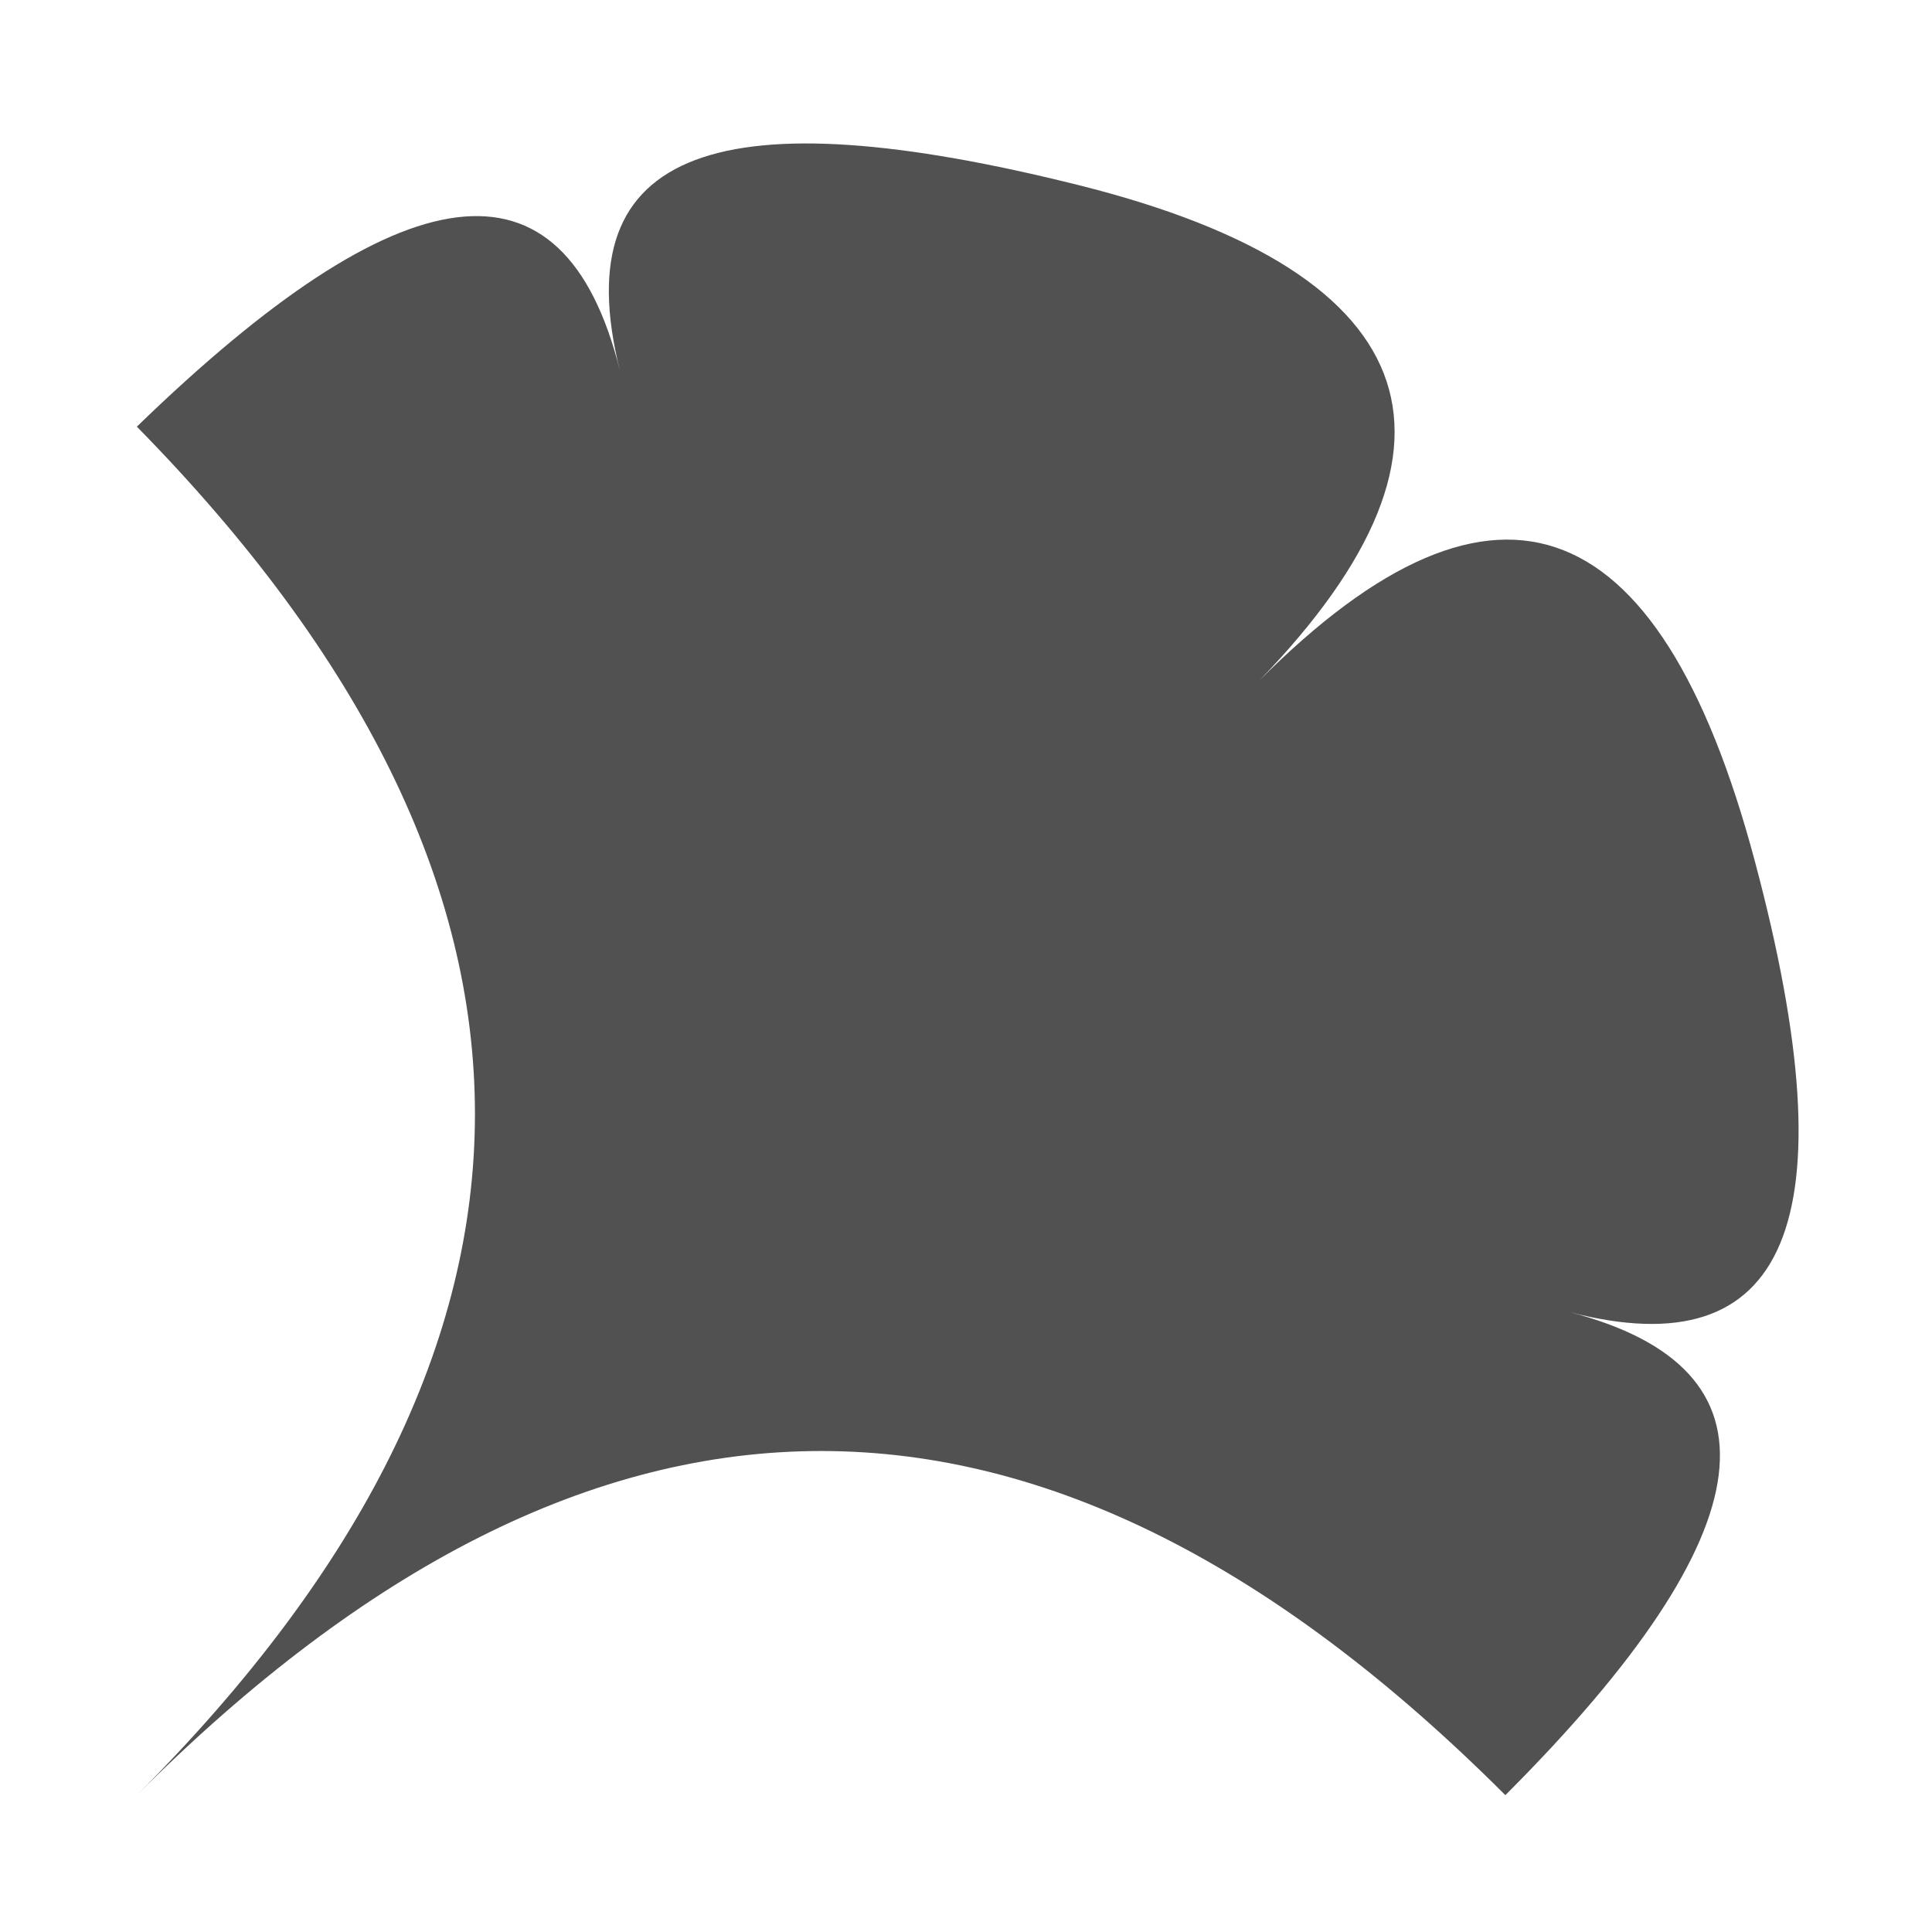
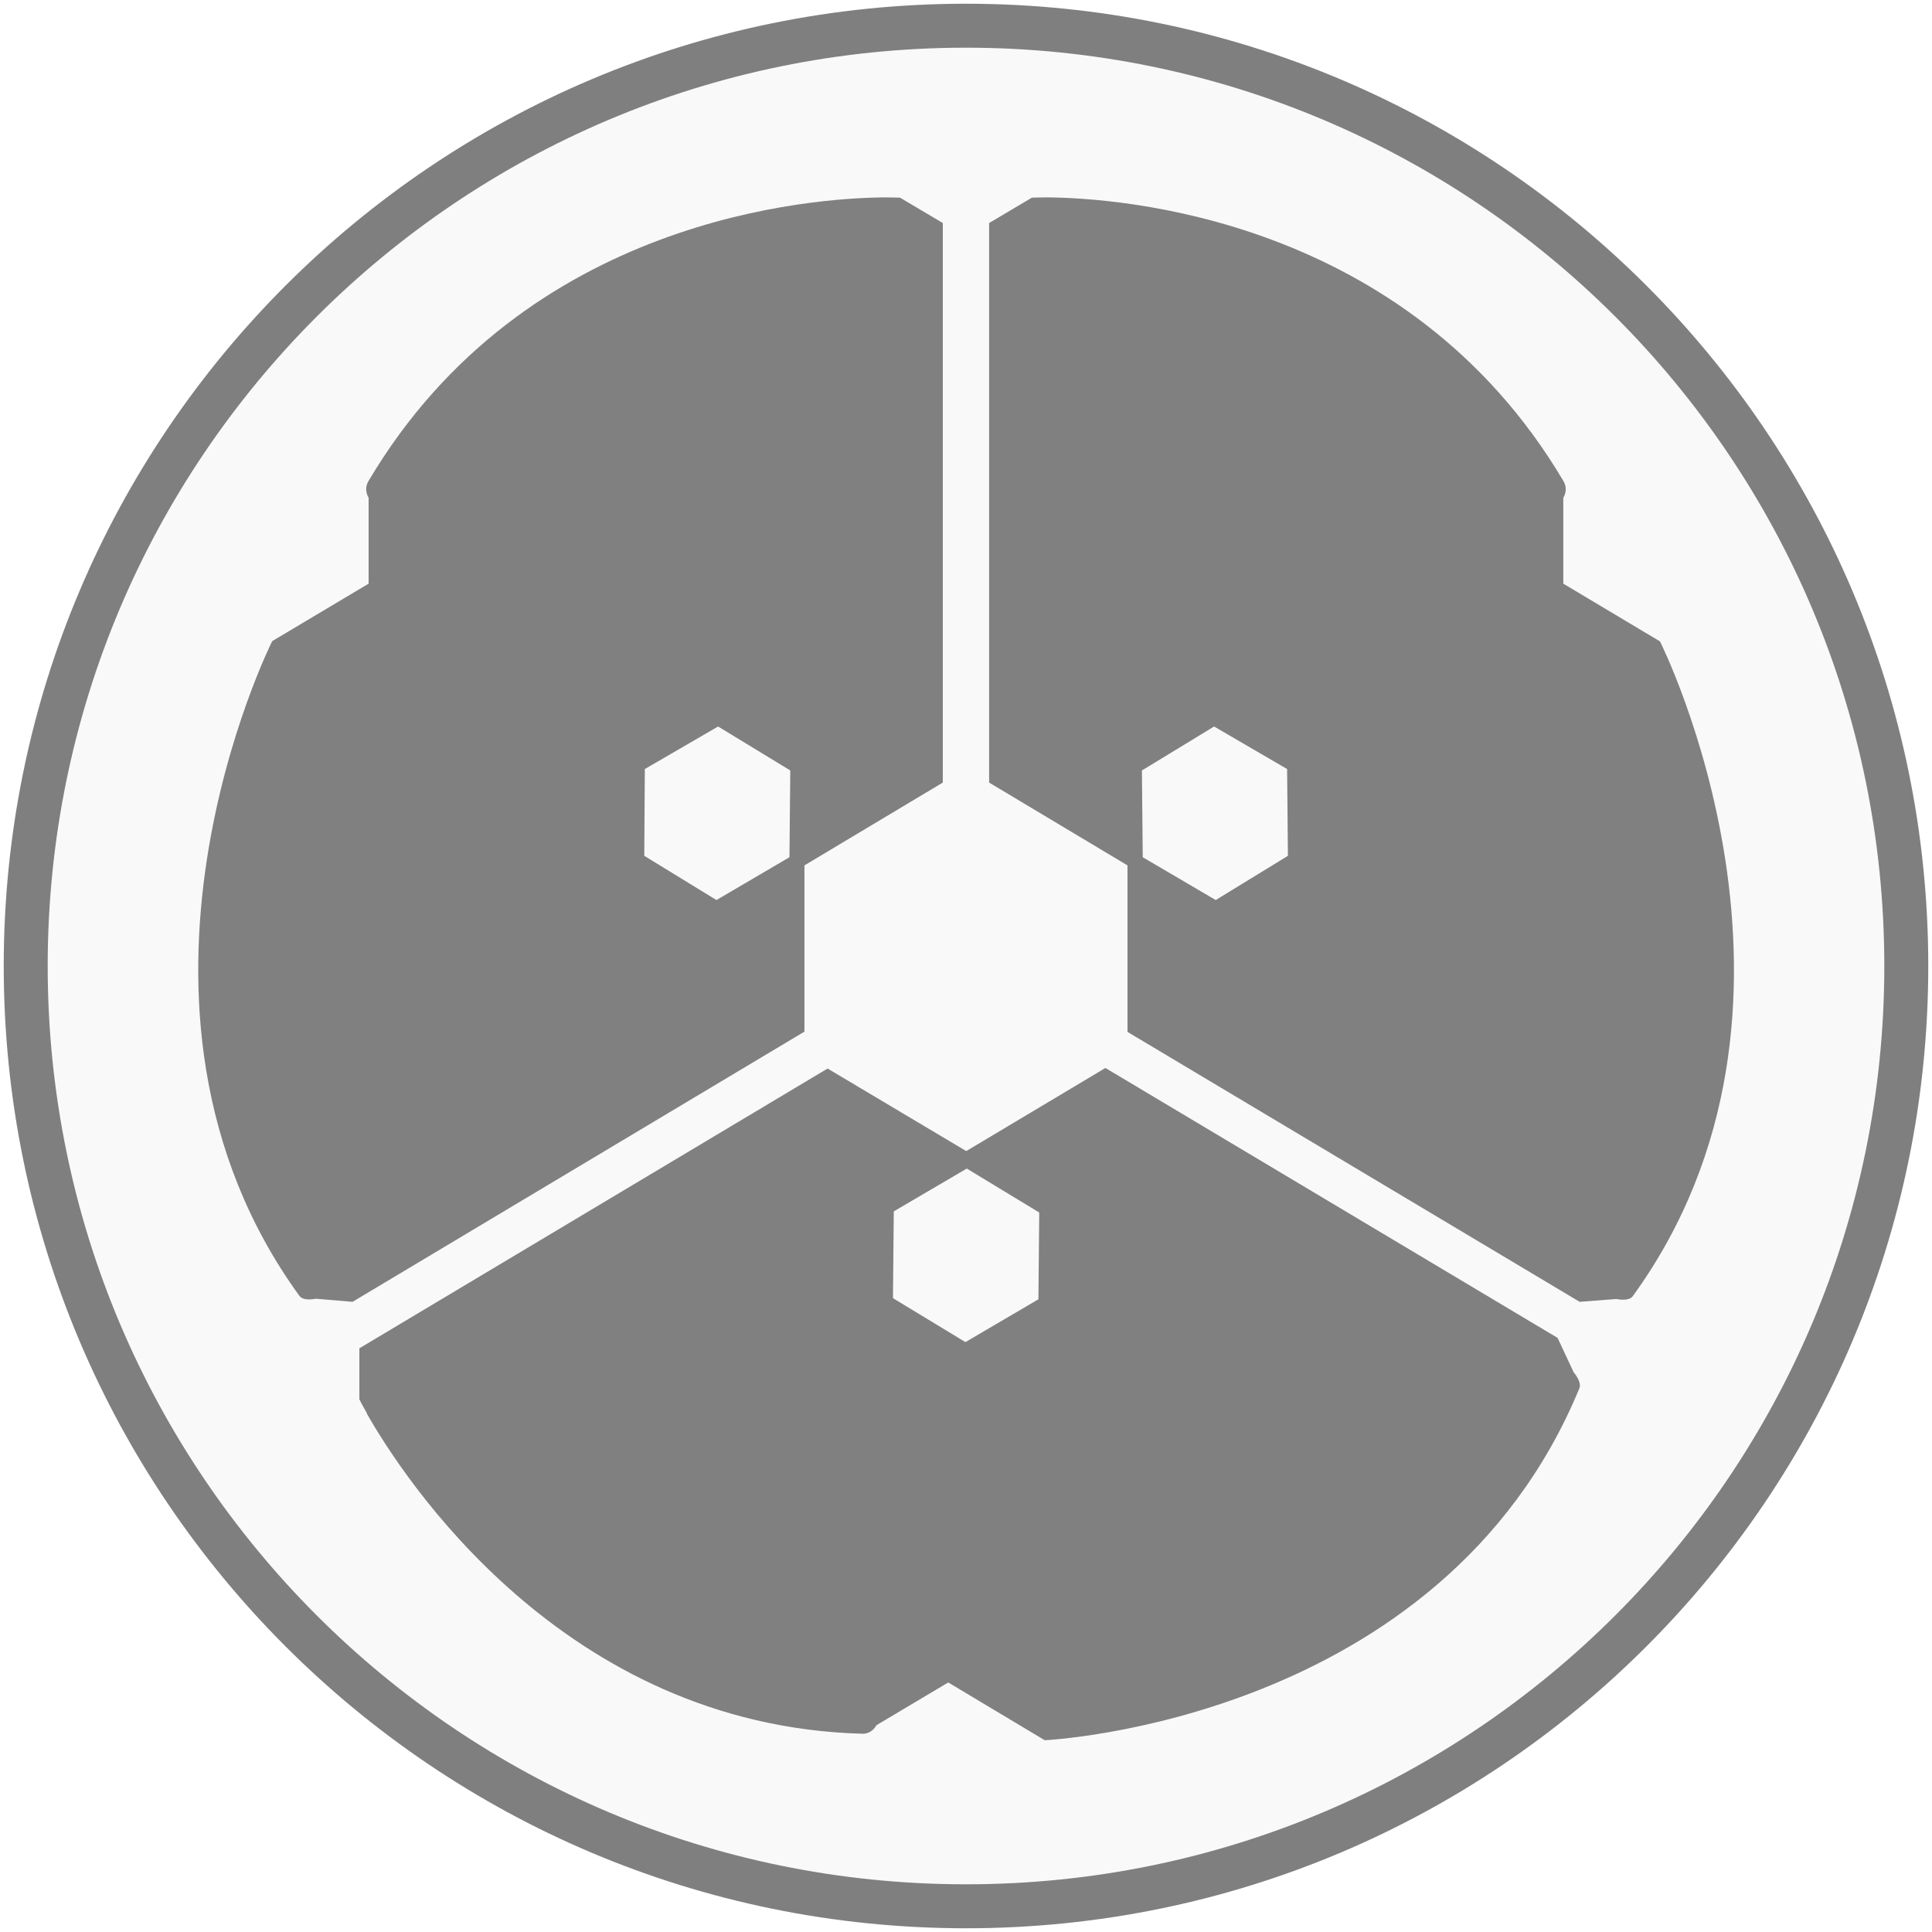
- <svg xmlns="http://www.w3.org/2000/svg" version="1.1" x="0px" y="0px" width="24px" height="24px" viewBox="0 0 24 24">
-   <style type="text/css">
- 	.st0{fill:#515151;}
+ <svg xmlns="http://www.w3.org/2000/svg" width="48" height="48" viewBox="0 0 12.7 12.7" version="1.1" id="svg1" xml:space="preserve">
+   <defs id="defs1" />
+   <g id="layer1">
+     <path id="path1" style="fill:#6d6d6d;fill-opacity:0.046;stroke:#7f7f7f;stroke-width:0.289" d="M 12.531,6.35 A 6.181,6.181 0 0 1 6.35,12.531 6.181,6.181 0 0 1 0.169,6.35 6.181,6.181 0 0 1 6.35,0.169 6.181,6.181 0 0 1 12.531,6.35 Z" />
+     <g id="g5" transform="matrix(1.790521,0,0,1.852047,-5.138221,-5.401361)">
+       <path id="path2-6" style="fill:#808080;fill-opacity:1;stroke:#b30000;stroke-width:0.1;stroke-dasharray:none;stroke-opacity:0" d="m 6.117,3.617 c -0.256,0.002 -1.318,0.067 -1.894,1.006 -0.02,0.032 0,0.06 0,0.06 V 4.988 L 3.869,5.192 c 0,0 -0.673,1.294 0.1,2.324 0.015,0.02 0.06,0.01 0.06,0.01 L 4.164,7.537 5.823,6.578 V 5.988 L 6.331,5.694 V 3.708 L 6.174,3.618 c 0,0 -0.02,-0.001 -0.057,-0.001 z M 5.506,5.495 5.771,5.651 5.768,5.959 5.5,6.111 5.235,5.954 5.237,5.646 Z" />
+       <path id="path3" style="fill:#808080;fill-opacity:1;stroke:#b30000;stroke-width:0.1;stroke-dasharray:none;stroke-opacity:0" d="m 6.715,3.617 c 0.256,0.002 1.318,0.067 1.894,1.006 0.02,0.032 0,0.06 0,0.06 v 0.305 l 0.355,0.205 c 0,0 0.673,1.294 -0.1,2.324 -0.015,0.02 -0.06,0.01 -0.06,0.01 L 8.669,7.537 7.009,6.579 V 5.988 L 6.501,5.694 V 3.708 l 0.157,-0.09 c 0,0 0.02,-0.001 0.057,-0.001 z m 0.612,1.878 -0.265,0.156 0.003,0.308 0.268,0.152 0.265,-0.157 -0.003,-0.308 z" />
+       <path id="path4" style="display:inline;fill:#808080;fill-opacity:1;stroke:#b30000;stroke-width:0.1;stroke-dasharray:none;stroke-opacity:0" d="M 4.216,7.933 C 4.346,8.154 4.933,9.041 6.035,9.07 c 0.037,9.898e-4 0.052,-0.03 0.052,-0.03 l 0.264,-0.152 0.354,0.205 c 0,0 1.457,-0.064 1.963,-1.249 0.01,-0.023 -0.021,-0.057 -0.021,-0.057 L 8.588,7.665 6.928,6.707 6.417,7.002 5.908,6.709 4.189,7.702 4.189,7.883 c 0,0 0.009,0.018 0.028,0.05 z m 1.932,-0.409 0.003,-0.308 0.268,-0.152 0.266,0.156 -0.003,0.308 -0.268,0.152 z" />
+     </g>
+   </g>
+   <style id="style1">@media (prefers-color-scheme: light) { :root { filter: contrast(1) brightness(0.1); } }
+ @media (prefers-color-scheme: dark) { :root { filter: none; } }
</style>
-   <path class="st0" d="M1.7,22.3c5.7-5.7,11.3-5.7,17,0c3.3-3.3,3.5-5.3,0.8-6c2.7,0.7,3.5-1.1,2.3-5.6s-3.3-5.2-6.3-2.1  c3-3,2.3-5.2-2.1-6.3S7,1.8,7.7,4.6C7,1.8,5,2.1,1.7,5.3C7.3,11,7.3,16.7,1.7,22.3" />
</svg>
